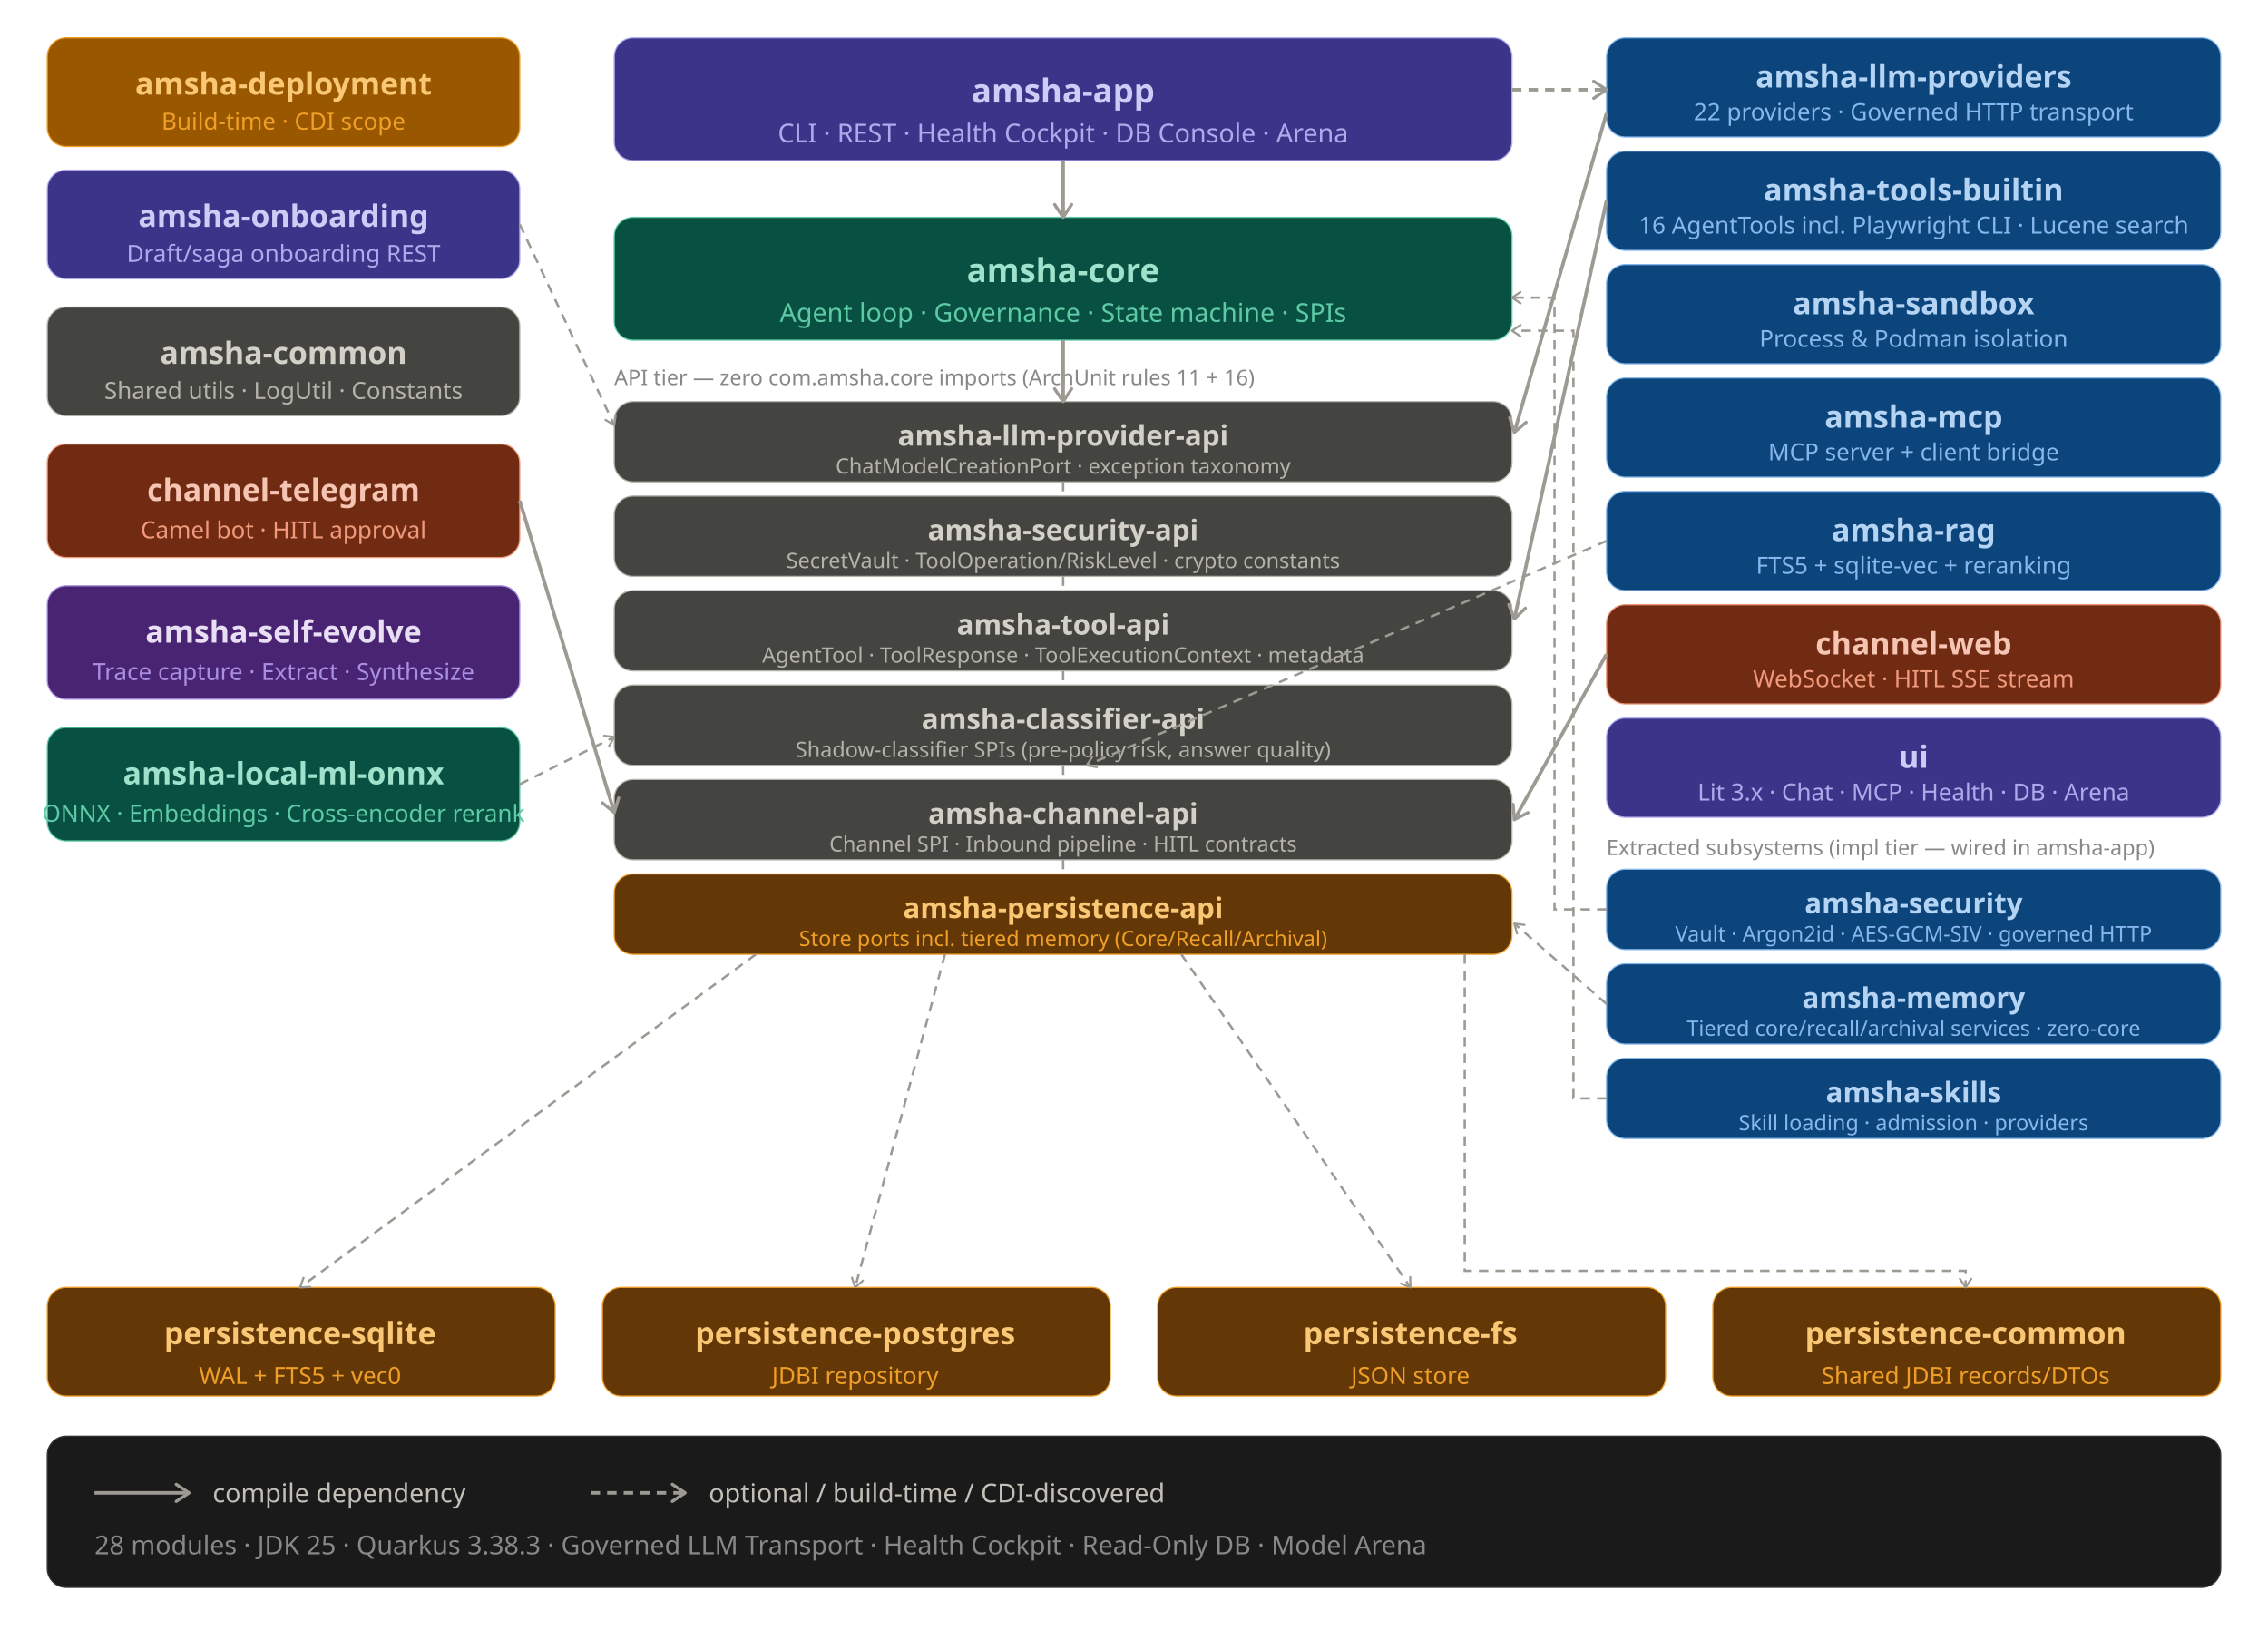
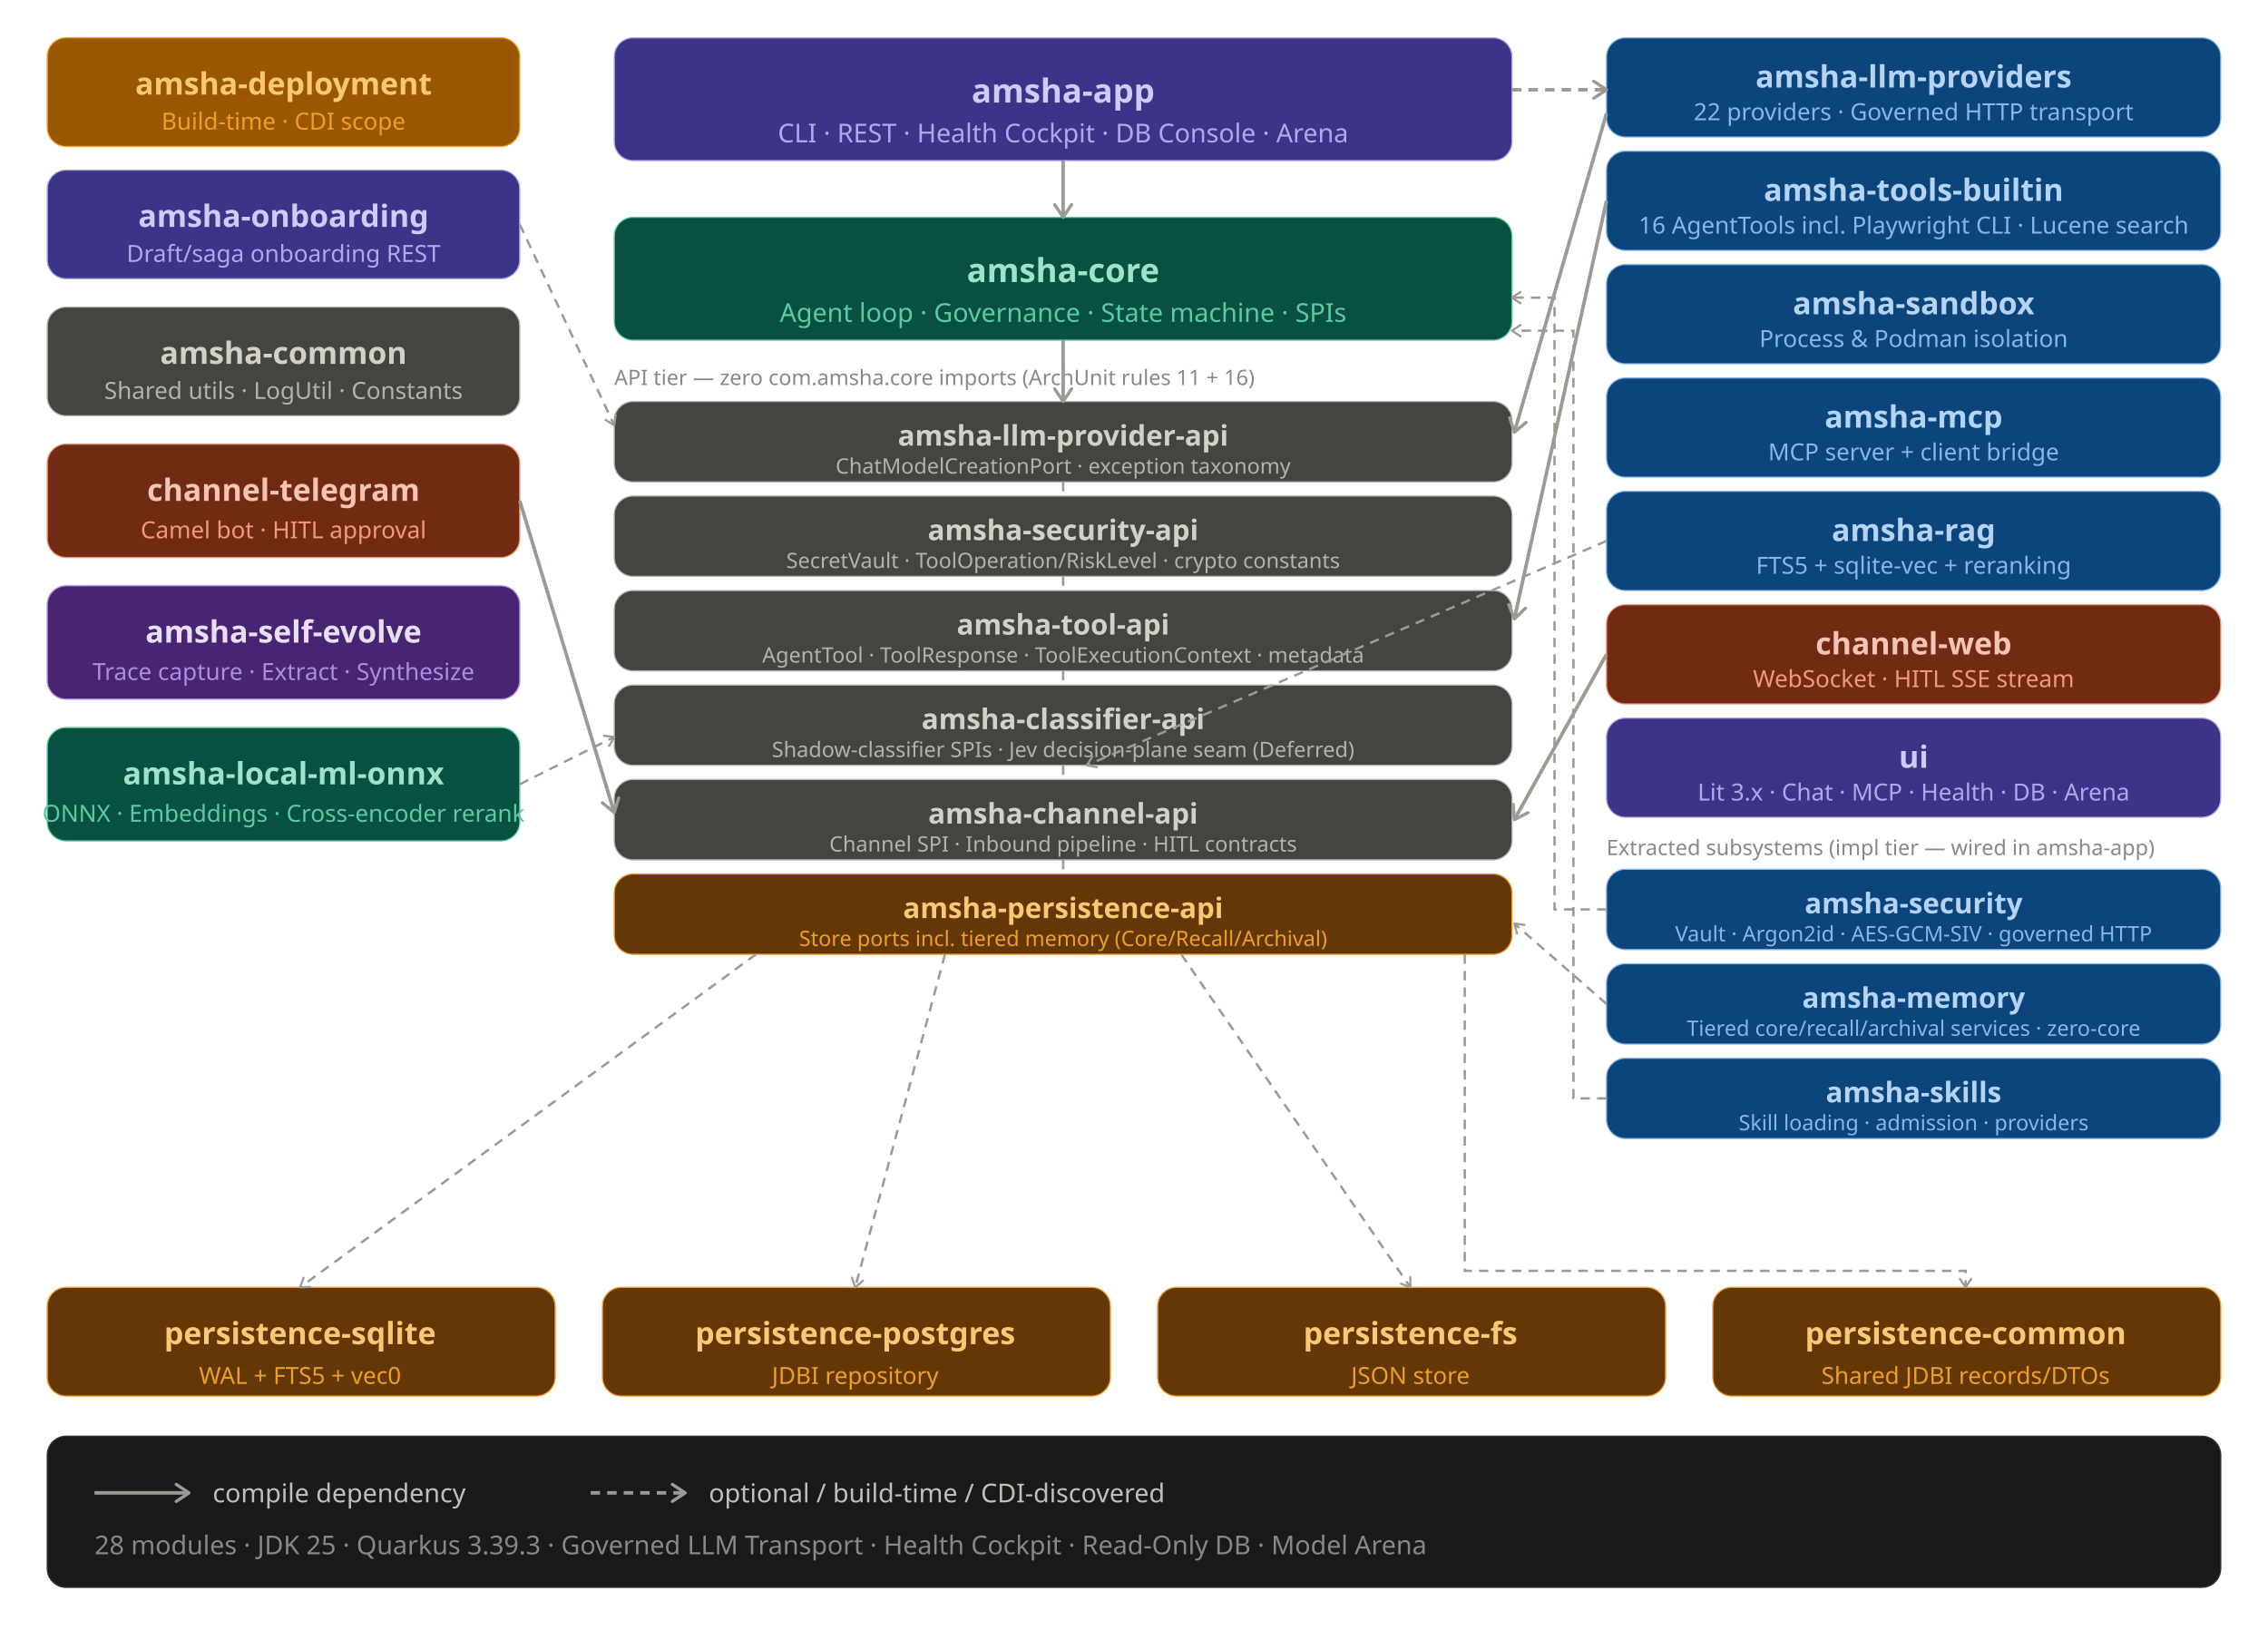
<svg xmlns="http://www.w3.org/2000/svg" width="100%" viewBox="0 0 960 690">
  <defs>
    <marker id="arrow" viewBox="0 0 10 10" refX="8" refY="5" markerWidth="6" markerHeight="6" orient="auto-start-reverse">
      <path d="M2 1L8 5L2 9" fill="none" stroke="context-stroke" stroke-width="1.5" stroke-linecap="round" stroke-linejoin="round" />
    </marker>
  </defs>
  <g font-family="'Segoe UI', system-ui, sans-serif">
    <rect x="20" y="16" width="200" height="46" rx="8" fill="#995700" stroke="#ef9f27" stroke-width="0.5" />
    <text x="120" y="35" text-anchor="middle" dominant-baseline="central" font-size="13" font-weight="600" fill="#fac775">amsha-deployment</text>
    <text x="120" y="51" text-anchor="middle" dominant-baseline="central" font-size="10" fill="#ef9f27">Build-time · CDI scope</text>
    <rect x="20" y="72" width="200" height="46" rx="8" fill="#3c3489" stroke="#afa9ec" stroke-width="0.5" />
    <text x="120" y="91" text-anchor="middle" dominant-baseline="central" font-size="13" font-weight="600" fill="#cecbf6">amsha-onboarding</text>
    <text x="120" y="107" text-anchor="middle" dominant-baseline="central" font-size="10" fill="#afa9ec">Draft/saga onboarding REST</text>
    <rect x="20" y="130" width="200" height="46" rx="8" fill="#444441" stroke="#b4b2a9" stroke-width="0.5" />
    <text x="120" y="149" text-anchor="middle" dominant-baseline="central" font-size="13" font-weight="600" fill="#d3d1c7">amsha-common</text>
    <text x="120" y="165" text-anchor="middle" dominant-baseline="central" font-size="10" fill="#b4b2a9">Shared utils · LogUtil · Constants</text>
    <rect x="20" y="188" width="200" height="48" rx="8" fill="#712b13" stroke="#f0997b" stroke-width="0.5" />
    <text x="120" y="207" text-anchor="middle" dominant-baseline="central" font-size="13" font-weight="600" fill="#f5c4b3">channel-telegram</text>
    <text x="120" y="224" text-anchor="middle" dominant-baseline="central" font-size="10" fill="#f0997b">Camel bot · HITL approval</text>
    <rect x="20" y="248" width="200" height="48" rx="8" fill="#492473" stroke="#a98fe2" stroke-width="0.5" />
    <text x="120" y="267" text-anchor="middle" dominant-baseline="central" font-size="13" font-weight="600" fill="#e8dff5">amsha-self-evolve</text>
    <text x="120" y="284" text-anchor="middle" dominant-baseline="central" font-size="10" fill="#a98fe2">Trace capture · Extract · Synthesize</text>
    <rect x="20" y="308" width="200" height="48" rx="8" fill="#085041" stroke="#5dcaa5" stroke-width="0.5" />
    <text x="120" y="327" text-anchor="middle" dominant-baseline="central" font-size="13" font-weight="600" fill="#9fe1cb">amsha-local-ml-onnx</text>
    <text x="120" y="344" text-anchor="middle" dominant-baseline="central" font-size="10" fill="#5dcaa5">ONNX · Embeddings · Cross-encoder rerank</text>
  </g>
  <g font-family="'Segoe UI', system-ui, sans-serif">
    <rect x="260" y="16" width="380" height="52" rx="8" fill="#3c3489" stroke="#afa9ec" stroke-width="0.5" />
    <text x="450" y="38" text-anchor="middle" dominant-baseline="central" font-size="14" font-weight="600" fill="#cecbf6">amsha-app</text>
    <text x="450" y="56" text-anchor="middle" dominant-baseline="central" font-size="11" fill="#afa9ec">CLI · REST · Health Cockpit · DB Console · Arena</text>
    <rect x="260" y="92" width="380" height="52" rx="8" fill="#085041" stroke="#5dcaa5" stroke-width="0.5" />
    <text x="450" y="114" text-anchor="middle" dominant-baseline="central" font-size="14" font-weight="600" fill="#9fe1cb">amsha-core</text>
    <text x="450" y="132" text-anchor="middle" dominant-baseline="central" font-size="11" fill="#5dcaa5">Agent loop · Governance · State machine · SPIs</text>
    <text x="260" y="163" font-size="9" fill="#888">API tier — zero com.amsha.core imports (ArchUnit rules 11 + 16)</text>
    <rect x="260" y="170" width="380" height="34" rx="8" fill="#444441" stroke="#b4b2a9" stroke-width="0.5" />
    <text x="450" y="184" text-anchor="middle" dominant-baseline="central" font-size="12" font-weight="600" fill="#d3d1c7">amsha-llm-provider-api</text>
    <text x="450" y="197" text-anchor="middle" dominant-baseline="central" font-size="9" fill="#b4b2a9">ChatModelCreationPort · exception taxonomy</text>
    <rect x="260" y="210" width="380" height="34" rx="8" fill="#444441" stroke="#b4b2a9" stroke-width="0.5" />
    <text x="450" y="224" text-anchor="middle" dominant-baseline="central" font-size="12" font-weight="600" fill="#d3d1c7">amsha-security-api</text>
    <text x="450" y="237" text-anchor="middle" dominant-baseline="central" font-size="9" fill="#b4b2a9">SecretVault · ToolOperation/RiskLevel · crypto constants</text>
    <rect x="260" y="250" width="380" height="34" rx="8" fill="#444441" stroke="#b4b2a9" stroke-width="0.5" />
    <text x="450" y="264" text-anchor="middle" dominant-baseline="central" font-size="12" font-weight="600" fill="#d3d1c7">amsha-tool-api</text>
    <text x="450" y="277" text-anchor="middle" dominant-baseline="central" font-size="9" fill="#b4b2a9">AgentTool · ToolResponse · ToolExecutionContext · metadata</text>
    <rect x="260" y="290" width="380" height="34" rx="8" fill="#444441" stroke="#b4b2a9" stroke-width="0.5" />
    <text x="450" y="304" text-anchor="middle" dominant-baseline="central" font-size="12" font-weight="600" fill="#d3d1c7">amsha-classifier-api</text>
-     <text x="450" y="317" text-anchor="middle" dominant-baseline="central" font-size="9" fill="#b4b2a9">Shadow-classifier SPIs (pre-policy risk, answer quality)</text>
+     <text x="450" y="317" text-anchor="middle" dominant-baseline="central" font-size="9" fill="#b4b2a9">Shadow-classifier SPIs · Jev decision-plane seam (Deferred)</text>
    <rect x="260" y="330" width="380" height="34" rx="8" fill="#444441" stroke="#b4b2a9" stroke-width="0.5" />
    <text x="450" y="344" text-anchor="middle" dominant-baseline="central" font-size="12" font-weight="600" fill="#d3d1c7">amsha-channel-api</text>
    <text x="450" y="357" text-anchor="middle" dominant-baseline="central" font-size="9" fill="#b4b2a9">Channel SPI · Inbound pipeline · HITL contracts</text>
    <rect x="260" y="370" width="380" height="34" rx="8" fill="#633806" stroke="#ef9f27" stroke-width="0.5" />
    <text x="450" y="384" text-anchor="middle" dominant-baseline="central" font-size="12" font-weight="600" fill="#fac775">amsha-persistence-api</text>
    <text x="450" y="397" text-anchor="middle" dominant-baseline="central" font-size="9" fill="#ef9f27">Store ports incl. tiered memory (Core/Recall/Archival)</text>
  </g>
  <g font-family="'Segoe UI', system-ui, sans-serif">
    <rect x="680" y="16" width="260" height="42" rx="8" fill="#0c447c" stroke="#85b7eb" stroke-width="0.5" />
    <text x="810" y="32" text-anchor="middle" dominant-baseline="central" font-size="13" font-weight="600" fill="#b5d4f4">amsha-llm-providers</text>
    <text x="810" y="47" text-anchor="middle" dominant-baseline="central" font-size="10" fill="#85b7eb">22 providers · Governed HTTP transport</text>
    <rect x="680" y="64" width="260" height="42" rx="8" fill="#0c447c" stroke="#85b7eb" stroke-width="0.5" />
    <text x="810" y="80" text-anchor="middle" dominant-baseline="central" font-size="13" font-weight="600" fill="#b5d4f4">amsha-tools-builtin</text>
    <text x="810" y="95" text-anchor="middle" dominant-baseline="central" font-size="10" fill="#85b7eb">16 AgentTools incl. Playwright CLI · Lucene search</text>
    <rect x="680" y="112" width="260" height="42" rx="8" fill="#0c447c" stroke="#85b7eb" stroke-width="0.5" />
    <text x="810" y="128" text-anchor="middle" dominant-baseline="central" font-size="13" font-weight="600" fill="#b5d4f4">amsha-sandbox</text>
    <text x="810" y="143" text-anchor="middle" dominant-baseline="central" font-size="10" fill="#85b7eb">Process &amp; Podman isolation</text>
    <rect x="680" y="160" width="260" height="42" rx="8" fill="#0c447c" stroke="#85b7eb" stroke-width="0.5" />
    <text x="810" y="176" text-anchor="middle" dominant-baseline="central" font-size="13" font-weight="600" fill="#b5d4f4">amsha-mcp</text>
    <text x="810" y="191" text-anchor="middle" dominant-baseline="central" font-size="10" fill="#85b7eb">MCP server + client bridge</text>
    <rect x="680" y="208" width="260" height="42" rx="8" fill="#0c447c" stroke="#85b7eb" stroke-width="0.5" />
    <text x="810" y="224" text-anchor="middle" dominant-baseline="central" font-size="13" font-weight="600" fill="#b5d4f4">amsha-rag</text>
    <text x="810" y="239" text-anchor="middle" dominant-baseline="central" font-size="10" fill="#85b7eb">FTS5 + sqlite-vec + reranking</text>
    <rect x="680" y="256" width="260" height="42" rx="8" fill="#712b13" stroke="#f0997b" stroke-width="0.5" />
    <text x="810" y="272" text-anchor="middle" dominant-baseline="central" font-size="13" font-weight="600" fill="#f5c4b3">channel-web</text>
    <text x="810" y="287" text-anchor="middle" dominant-baseline="central" font-size="10" fill="#f0997b">WebSocket · HITL SSE stream</text>
    <rect x="680" y="304" width="260" height="42" rx="8" fill="#3c3489" stroke="#afa9ec" stroke-width="0.5" />
    <text x="810" y="320" text-anchor="middle" dominant-baseline="central" font-size="13" font-weight="600" fill="#cecbf6">ui</text>
    <text x="810" y="335" text-anchor="middle" dominant-baseline="central" font-size="10" fill="#afa9ec">Lit 3.x · Chat · MCP · Health · DB · Arena</text>
    <text x="680" y="362" font-size="9" fill="#888">Extracted subsystems (impl tier — wired in amsha-app)</text>
    <rect x="680" y="368" width="260" height="34" rx="8" fill="#0c447c" stroke="#85b7eb" stroke-width="0.5" />
    <text x="810" y="382" text-anchor="middle" dominant-baseline="central" font-size="12" font-weight="600" fill="#b5d4f4">amsha-security</text>
    <text x="810" y="395" text-anchor="middle" dominant-baseline="central" font-size="9" fill="#85b7eb">Vault · Argon2id · AES-GCM-SIV · governed HTTP</text>
    <rect x="680" y="408" width="260" height="34" rx="8" fill="#0c447c" stroke="#85b7eb" stroke-width="0.5" />
    <text x="810" y="422" text-anchor="middle" dominant-baseline="central" font-size="12" font-weight="600" fill="#b5d4f4">amsha-memory</text>
    <text x="810" y="435" text-anchor="middle" dominant-baseline="central" font-size="9" fill="#85b7eb">Tiered core/recall/archival services · zero-core</text>
    <rect x="680" y="448" width="260" height="34" rx="8" fill="#0c447c" stroke="#85b7eb" stroke-width="0.5" />
    <text x="810" y="462" text-anchor="middle" dominant-baseline="central" font-size="12" font-weight="600" fill="#b5d4f4">amsha-skills</text>
    <text x="810" y="475" text-anchor="middle" dominant-baseline="central" font-size="9" fill="#85b7eb">Skill loading · admission · providers</text>
  </g>
  <g font-family="'Segoe UI', system-ui, sans-serif">
    <rect x="20" y="545" width="215" height="46" rx="8" fill="#633806" stroke="#ef9f27" stroke-width="0.5" />
    <text x="127" y="564" text-anchor="middle" dominant-baseline="central" font-size="13" font-weight="600" fill="#fac775">persistence-sqlite</text>
    <text x="127" y="582" text-anchor="middle" dominant-baseline="central" font-size="10" fill="#ef9f27">WAL + FTS5 + vec0</text>
    <rect x="255" y="545" width="215" height="46" rx="8" fill="#633806" stroke="#ef9f27" stroke-width="0.5" />
    <text x="362" y="564" text-anchor="middle" dominant-baseline="central" font-size="13" font-weight="600" fill="#fac775">persistence-postgres</text>
    <text x="362" y="582" text-anchor="middle" dominant-baseline="central" font-size="10" fill="#ef9f27">JDBI repository</text>
    <rect x="490" y="545" width="215" height="46" rx="8" fill="#633806" stroke="#ef9f27" stroke-width="0.5" />
    <text x="597" y="564" text-anchor="middle" dominant-baseline="central" font-size="13" font-weight="600" fill="#fac775">persistence-fs</text>
    <text x="597" y="582" text-anchor="middle" dominant-baseline="central" font-size="10" fill="#ef9f27">JSON store</text>
    <rect x="725" y="545" width="215" height="46" rx="8" fill="#633806" stroke="#ef9f27" stroke-width="0.5" />
    <text x="832" y="564" text-anchor="middle" dominant-baseline="central" font-size="13" font-weight="600" fill="#fac775">persistence-common</text>
    <text x="832" y="582" text-anchor="middle" dominant-baseline="central" font-size="10" fill="#ef9f27">Shared JDBI records/DTOs</text>
  </g>
  <line x1="450" y1="68" x2="450" y2="92" stroke="#9c9a92" stroke-width="1.5" marker-end="url(#arrow)" />
  <line x1="450" y1="144" x2="450" y2="170" stroke="#9c9a92" stroke-width="1.5" marker-end="url(#arrow)" />
  <line x1="450" y1="204" x2="450" y2="210" stroke="#9c9a92" stroke-width="1" stroke-dasharray="4 3" />
  <line x1="450" y1="244" x2="450" y2="250" stroke="#9c9a92" stroke-width="1" stroke-dasharray="4 3" />
  <line x1="450" y1="284" x2="450" y2="290" stroke="#9c9a92" stroke-width="1" stroke-dasharray="4 3" />
  <line x1="450" y1="324" x2="450" y2="330" stroke="#9c9a92" stroke-width="1" stroke-dasharray="4 3" />
  <line x1="450" y1="364" x2="450" y2="370" stroke="#9c9a92" stroke-width="1" stroke-dasharray="4 3" />
  <line x1="640" y1="38" x2="680" y2="38" stroke="#9c9a92" stroke-width="1.5" stroke-dasharray="4 3" marker-end="url(#arrow)" />
  <line x1="680" y1="48" x2="641" y2="183" stroke="#9c9a92" stroke-width="1.5" marker-end="url(#arrow)" />
  <line x1="220" y1="95" x2="260" y2="180" stroke="#9c9a92" stroke-width="1" stroke-dasharray="4 3" marker-end="url(#arrow)" />
  <line x1="220" y1="212" x2="260" y2="344" stroke="#9c9a92" stroke-width="1.5" marker-end="url(#arrow)" />
  <line x1="680" y1="277" x2="641" y2="347" stroke="#9c9a92" stroke-width="1.5" marker-end="url(#arrow)" />
  <line x1="320" y1="404" x2="127" y2="545" stroke="#9c9a92" stroke-width="1" stroke-dasharray="4 3" marker-end="url(#arrow)" />
  <line x1="400" y1="404" x2="362" y2="545" stroke="#9c9a92" stroke-width="1" stroke-dasharray="4 3" marker-end="url(#arrow)" />
  <line x1="500" y1="404" x2="597" y2="545" stroke="#9c9a92" stroke-width="1" stroke-dasharray="4 3" marker-end="url(#arrow)" />
  <path d="M620 404 L620 538 L832 538 L832 545" fill="none" stroke="#9c9a92" stroke-width="1" stroke-dasharray="4 3" marker-end="url(#arrow)" />
  <path d="M680 385 L658 385 L658 126 L640 126" fill="none" stroke="#9c9a92" stroke-width="1" stroke-dasharray="4 3" marker-end="url(#arrow)" />
  <path d="M680 465 L666 465 L666 140 L640 140" fill="none" stroke="#9c9a92" stroke-width="1" stroke-dasharray="4 3" marker-end="url(#arrow)" />
  <path d="M680 425 L641 391" fill="none" stroke="#9c9a92" stroke-width="1" stroke-dasharray="4 3" marker-end="url(#arrow)" />
  <path d="M680 85 L641 262" fill="none" stroke="#9c9a92" stroke-width="1.5" marker-end="url(#arrow)" />
  <path d="M220 332 L260 312" fill="none" stroke="#9c9a92" stroke-width="1" stroke-dasharray="4 3" marker-end="url(#arrow)" />
  <path d="M680 229 L460 324" fill="none" stroke="#9c9a92" stroke-width="1" stroke-dasharray="4 3" marker-end="url(#arrow)" />
  <g font-family="'Segoe UI', system-ui, sans-serif" font-size="11" fill="#c2c0b6">
    <rect x="20" y="608" width="920" height="64" rx="8" fill="#1a1a1a" stroke="#333" stroke-width="0.5" />
    <line x1="40" y1="632" x2="80" y2="632" stroke="#9c9a92" stroke-width="1.5" marker-end="url(#arrow)" />
    <text x="90" y="636" fill="#c2c0b6">compile dependency</text>
    <line x1="250" y1="632" x2="290" y2="632" stroke="#9c9a92" stroke-width="1.5" stroke-dasharray="4 3" marker-end="url(#arrow)" />
    <text x="300" y="636" fill="#c2c0b6">optional / build-time / CDI-discovered</text>
-     <text x="40" y="658" fill="#888">28 modules · JDK 25 · Quarkus 3.38.3 · Governed LLM Transport · Health Cockpit · Read-Only DB · Model Arena</text>
+     <text x="40" y="658" fill="#888">28 modules · JDK 25 · Quarkus 3.39.3 · Governed LLM Transport · Health Cockpit · Read-Only DB · Model Arena</text>
  </g>
</svg>
